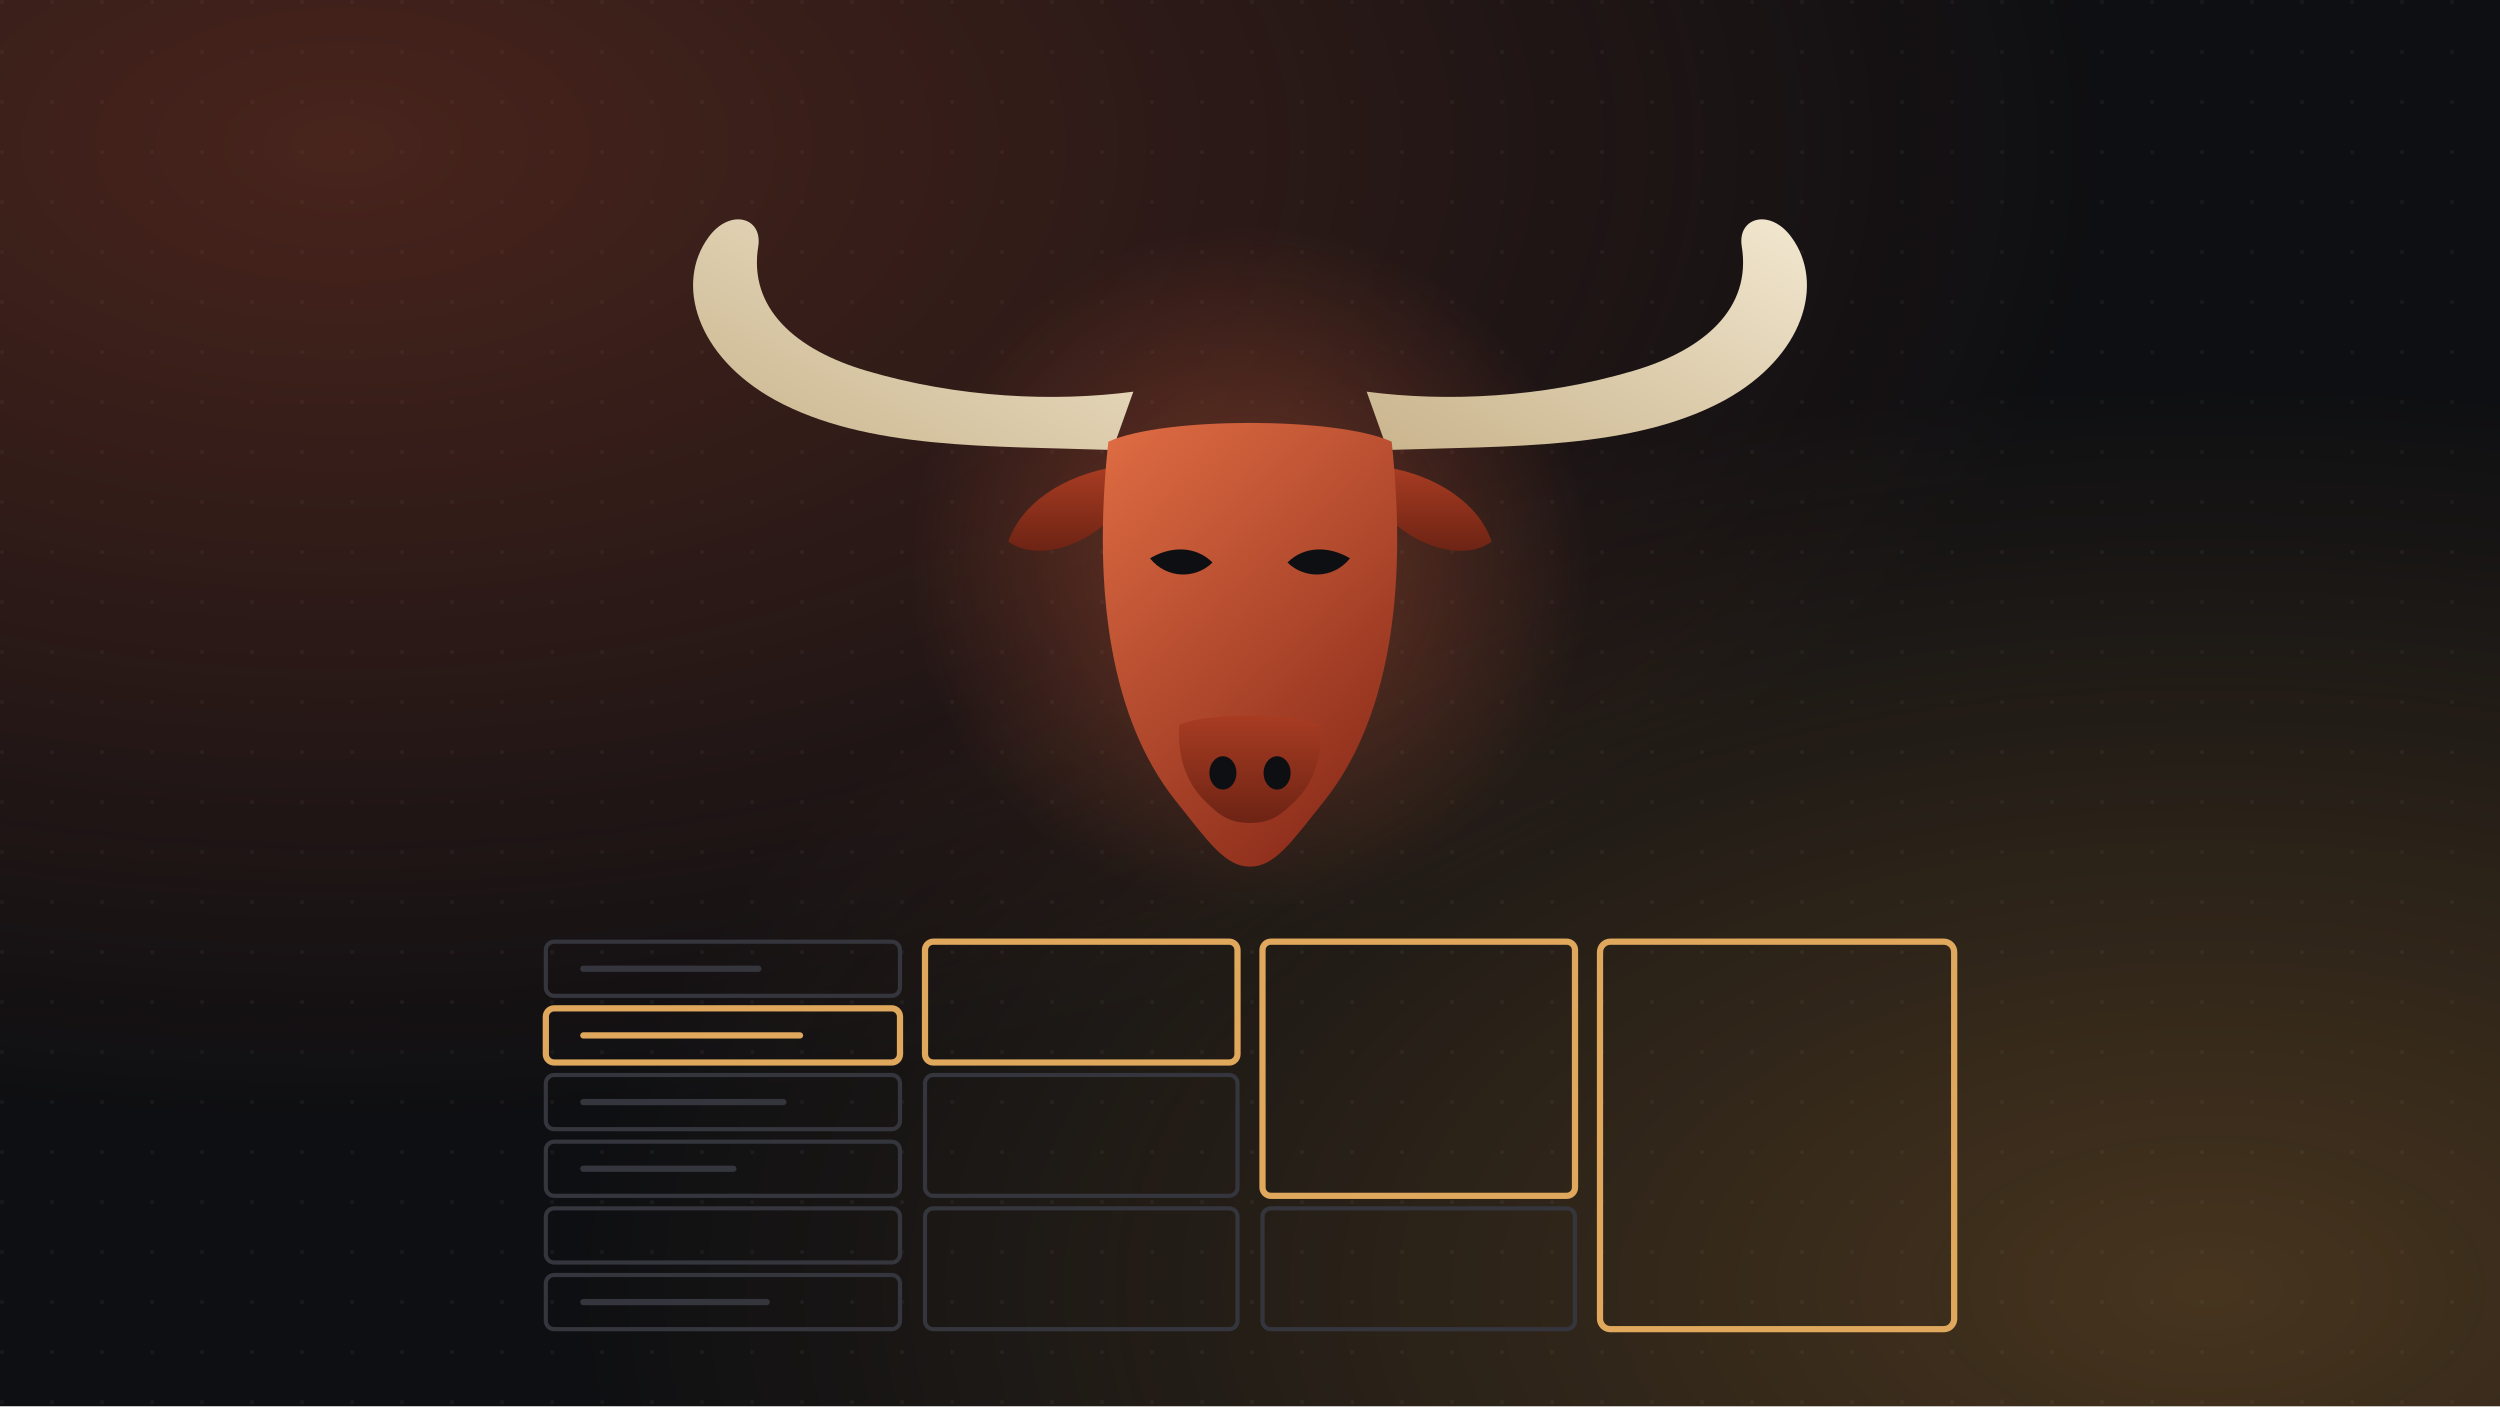
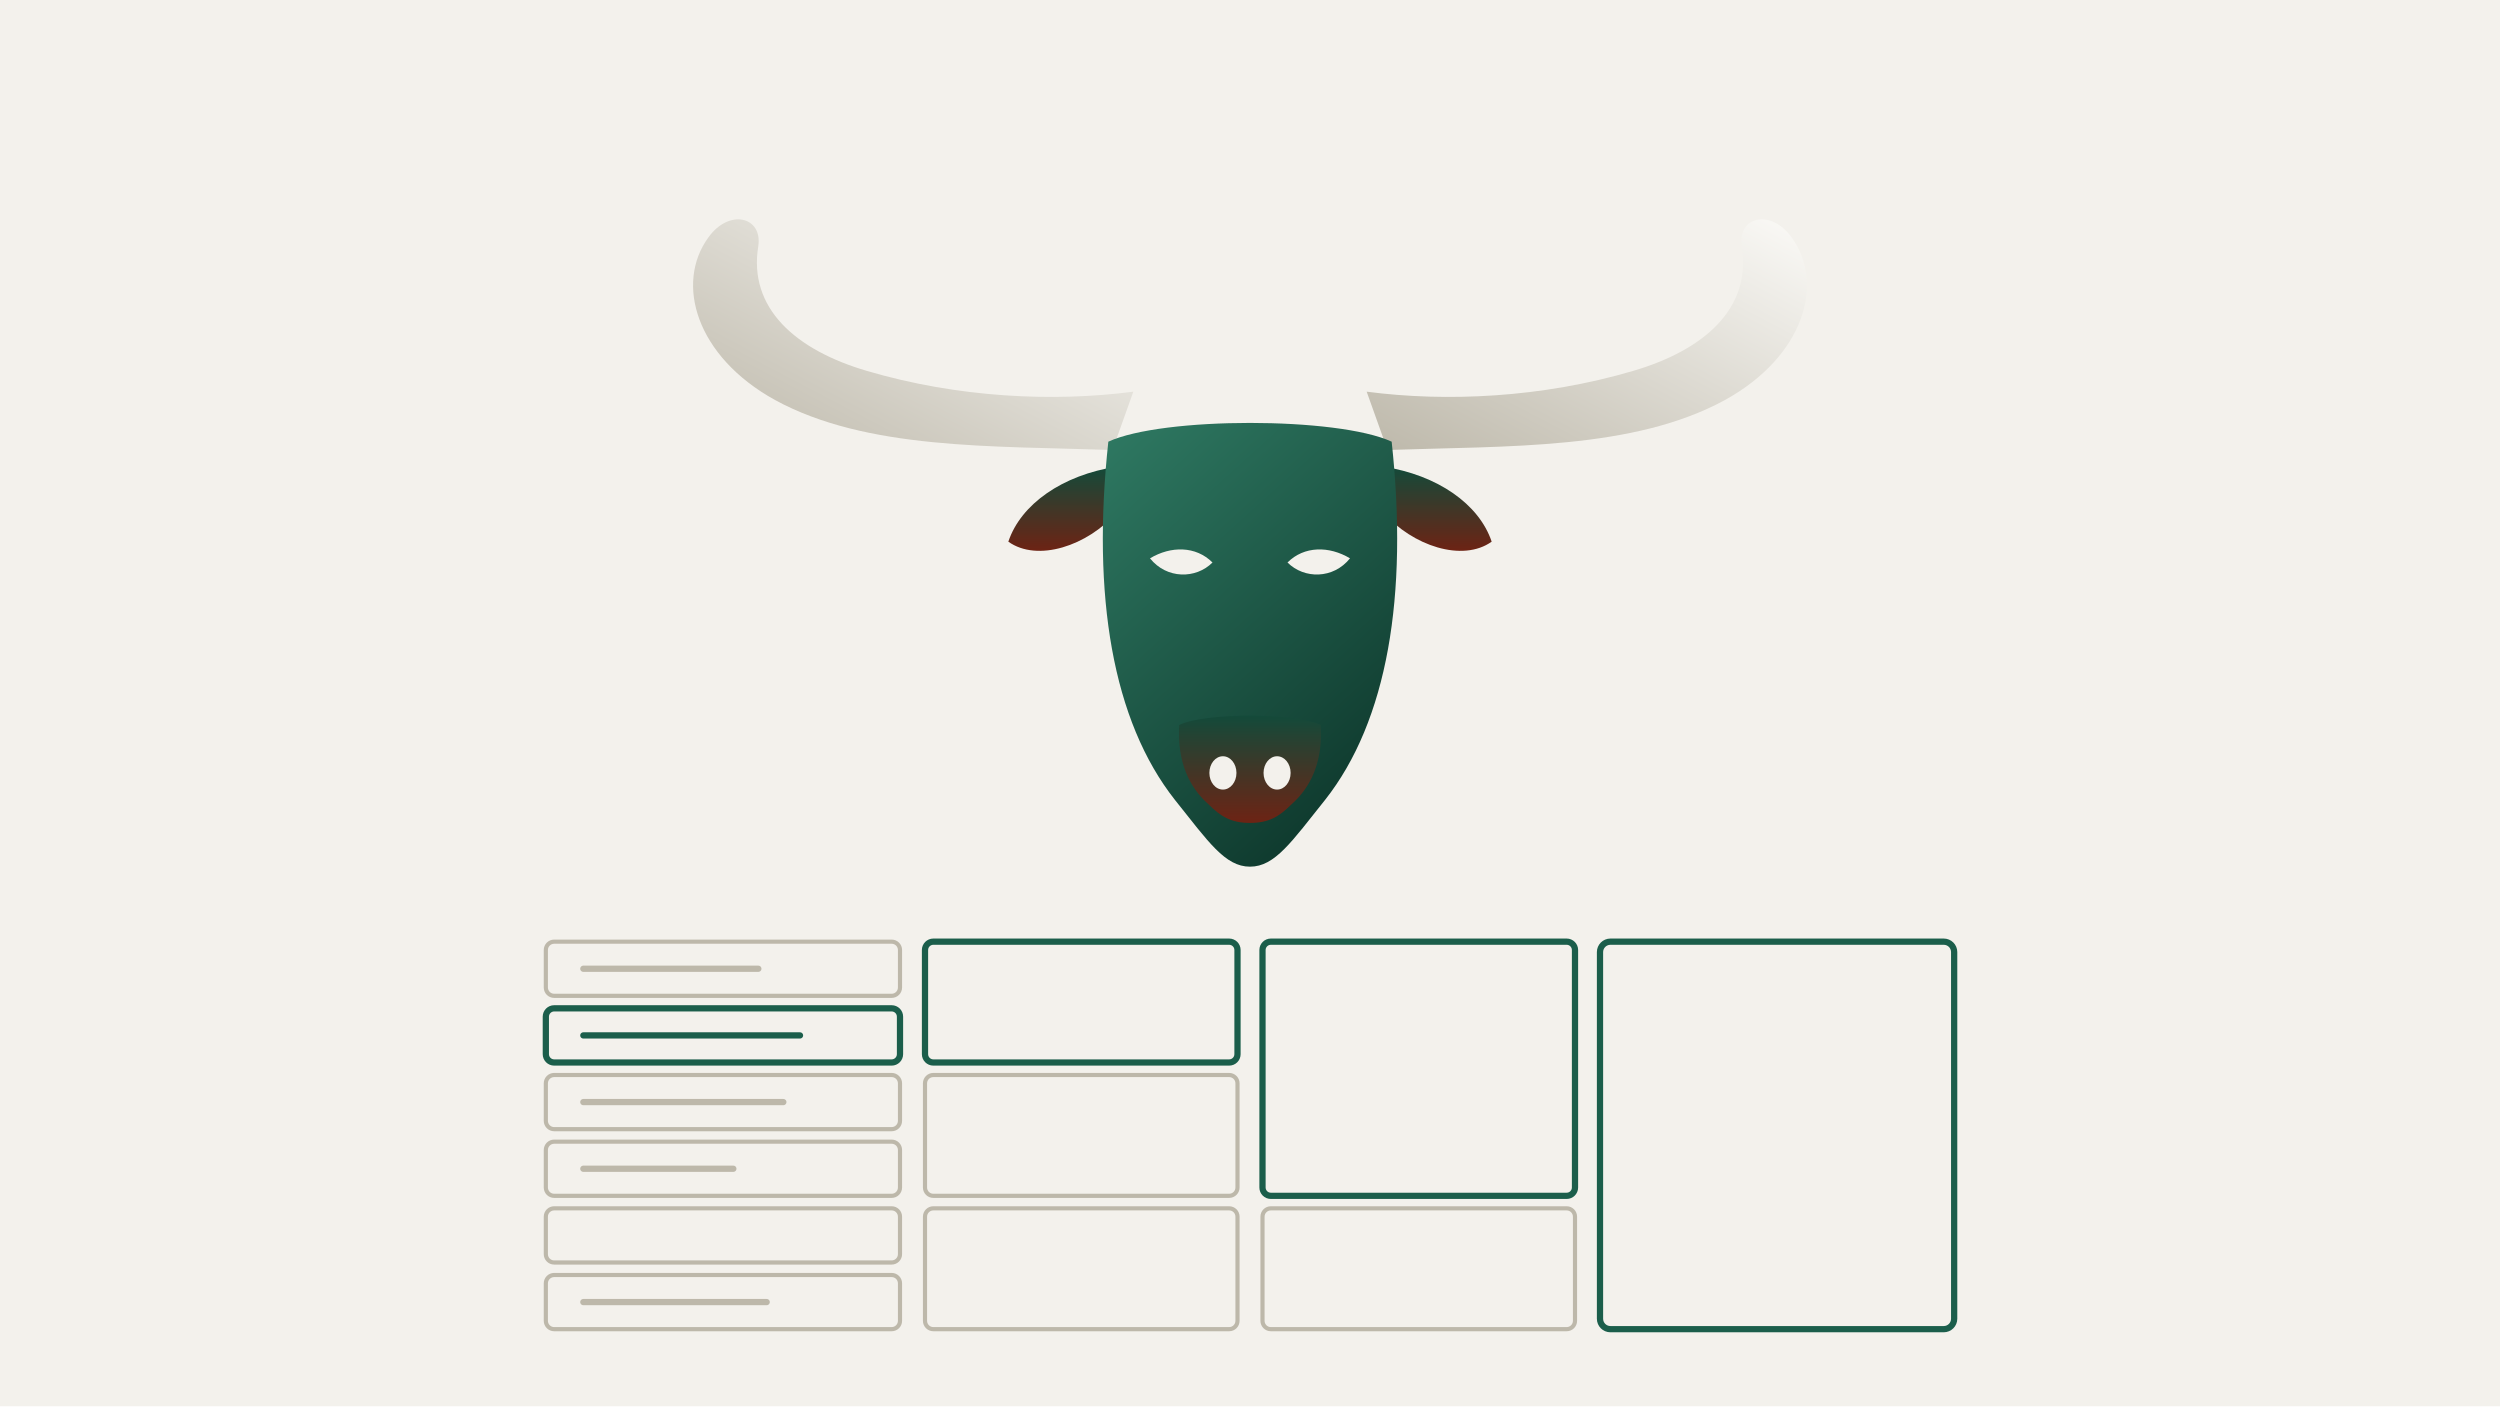
<svg xmlns="http://www.w3.org/2000/svg" viewBox="0 0 1200 675" width="1200" height="675" role="img" aria-label="A geometric bull's head above a recipe drawn as a nested table, where columns of ingredients merge step by step into a single final cell">
  <defs>
    <radialGradient id="nbGlowA" cx="14%" cy="10%" r="70%">
-       <stop offset="0%" stop-color="#b0492e" stop-opacity="0.36" />
-       <stop offset="100%" stop-color="#b0492e" stop-opacity="0" />
+       <stop offset="0%" stop-color="#134a3a" stop-opacity="0.36" />
+       <stop offset="100%" stop-color="#134a3a" stop-opacity="0" />
    </radialGradient>
    <radialGradient id="nbGlowB" cx="88%" cy="92%" r="65%">
-       <stop offset="0%" stop-color="#c98a3a" stop-opacity="0.30" />
-       <stop offset="100%" stop-color="#c98a3a" stop-opacity="0" />
+       <stop offset="0%" stop-color="#3c8a72" stop-opacity="0.30" />
+       <stop offset="100%" stop-color="#3c8a72" stop-opacity="0" />
    </radialGradient>
    <radialGradient id="nbCore" cx="50%" cy="50%" r="50%">
-       <stop offset="0%" stop-color="#d9603b" stop-opacity="0.42" />
-       <stop offset="100%" stop-color="#d9603b" stop-opacity="0" />
+       <stop offset="0%" stop-color="#1b5e4b" stop-opacity="0.42" />
+       <stop offset="100%" stop-color="#1b5e4b" stop-opacity="0" />
    </radialGradient>
    <pattern id="nbDots" width="24" height="24" patternUnits="userSpaceOnUse">
-       <circle cx="1" cy="1" r="1" fill="#f4f4f6" opacity="0.05" />
+       <circle cx="1" cy="1" r="1" fill="#17181a" opacity="0.05" />
    </pattern>
    <linearGradient id="nbHorn" x1="0" y1="1" x2="1" y2="0">
-       <stop offset="0%" stop-color="#c9b48c" />
-       <stop offset="100%" stop-color="#f2e7d0" />
+       <stop offset="0%" stop-color="#bdb8aa" />
+       <stop offset="100%" stop-color="#fbfaf7" />
    </linearGradient>
    <linearGradient id="nbHead" x1="0" y1="0" x2="0.6" y2="1">
-       <stop offset="0%" stop-color="#e06d44" />
-       <stop offset="100%" stop-color="#8f2f1c" />
+       <stop offset="0%" stop-color="#2f7a63" />
+       <stop offset="100%" stop-color="#0f3a2e" />
    </linearGradient>
    <linearGradient id="nbSnout" x1="0" y1="0" x2="0" y2="1">
-       <stop offset="0%" stop-color="#a83c22" />
+       <stop offset="0%" stop-color="#134a3a" />
      <stop offset="100%" stop-color="#6d2314" />
    </linearGradient>
  </defs>
-   <rect width="1200" height="675" fill="#0e0f12" />
-   <rect width="1200" height="675" fill="url(#nbDots)" />
-   <rect width="1200" height="675" fill="url(#nbGlowA)" />
-   <rect width="1200" height="675" fill="url(#nbGlowB)" />
-   <g fill="none" stroke="#34353d" stroke-width="2">
+   <rect width="1200" height="675" fill="#f3f1ec" />
+   <g fill="none" stroke="#bdb8aa" stroke-width="2">
    <rect x="262" y="452" width="170" height="26" rx="4" />
    <rect x="262" y="484" width="170" height="26" rx="4" />
    <rect x="262" y="516" width="170" height="26" rx="4" />
    <rect x="262" y="548" width="170" height="26" rx="4" />
    <rect x="262" y="580" width="170" height="26" rx="4" />
    <rect x="262" y="612" width="170" height="26" rx="4" />
    <rect x="444" y="452" width="150" height="58" rx="4" />
    <rect x="444" y="516" width="150" height="58" rx="4" />
    <rect x="444" y="580" width="150" height="58" rx="4" />
    <rect x="606" y="452" width="150" height="122" rx="4" />
    <rect x="606" y="580" width="150" height="58" rx="4" />
  </g>
-   <g stroke="#34353d" stroke-width="3" stroke-linecap="round">
+   <g stroke="#bdb8aa" stroke-width="3" stroke-linecap="round">
    <path d="M280 465h84" />
    <path d="M280 529h96" />
    <path d="M280 561h72" />
    <path d="M280 625h88" />
  </g>
-   <g fill="none" stroke="#e0a85c" stroke-width="3">
+   <g fill="none" stroke="#1b5e4b" stroke-width="3">
    <rect x="262" y="484" width="170" height="26" rx="4" />
    <rect x="444" y="452" width="150" height="58" rx="4" />
    <rect x="606" y="452" width="150" height="122" rx="4" />
    <rect x="768" y="452" width="170" height="186" rx="5" />
  </g>
-   <g stroke="#e0a85c" stroke-width="3" stroke-linecap="round">
+   <g stroke="#1b5e4b" stroke-width="3" stroke-linecap="round">
    <path d="M280 497h104" />
  </g>
-   <circle cx="600" cy="272" r="164" fill="url(#nbCore)" />
  <g fill="url(#nbHorn)">
    <path d="M534 216c-58-2-118 0-162-24-38-21-48-56-32-78 10-14 26-10 24 4-5 30 18 50 52 60 44 13 90 15 128 10z" />
    <path d="M666 216c58-2 118 0 162-24 38-21 48-56 32-78-10-14-26-10-24 4 5 30-18 50-52 60-44 13-90 15-128 10z" />
  </g>
  <g fill="url(#nbSnout)">
    <path d="M536 224c-26 4-46 18-52 36 14 10 38 2 52-14z" />
    <path d="M664 224c26 4 46 18 52 36-14 10-38 2-52-14z" />
  </g>
  <path fill="url(#nbHead)" d="M532 212c26-12 110-12 136 0 8 74-2 134-32 172-16 20-24 32-36 32s-20-12-36-32c-30-38-40-98-32-172z" />
  <path fill="url(#nbSnout)" d="M566 348c12-6 56-6 68 0 1 18-5 30-14 38-6 6-11 9-20 9s-14-3-20-9c-9-8-15-20-14-38z" />
-   <g fill="#0e0f12">
+   <g fill="#f3f1ec">
    <path d="M552 268c10-6 22-6 30 2-8 8-22 8-30-2z" />
    <path d="M648 268c-10-6-22-6-30 2 8 8 22 8 30-2z" />
    <ellipse cx="587" cy="371" rx="6.5" ry="8" />
    <ellipse cx="613" cy="371" rx="6.5" ry="8" />
  </g>
</svg>
